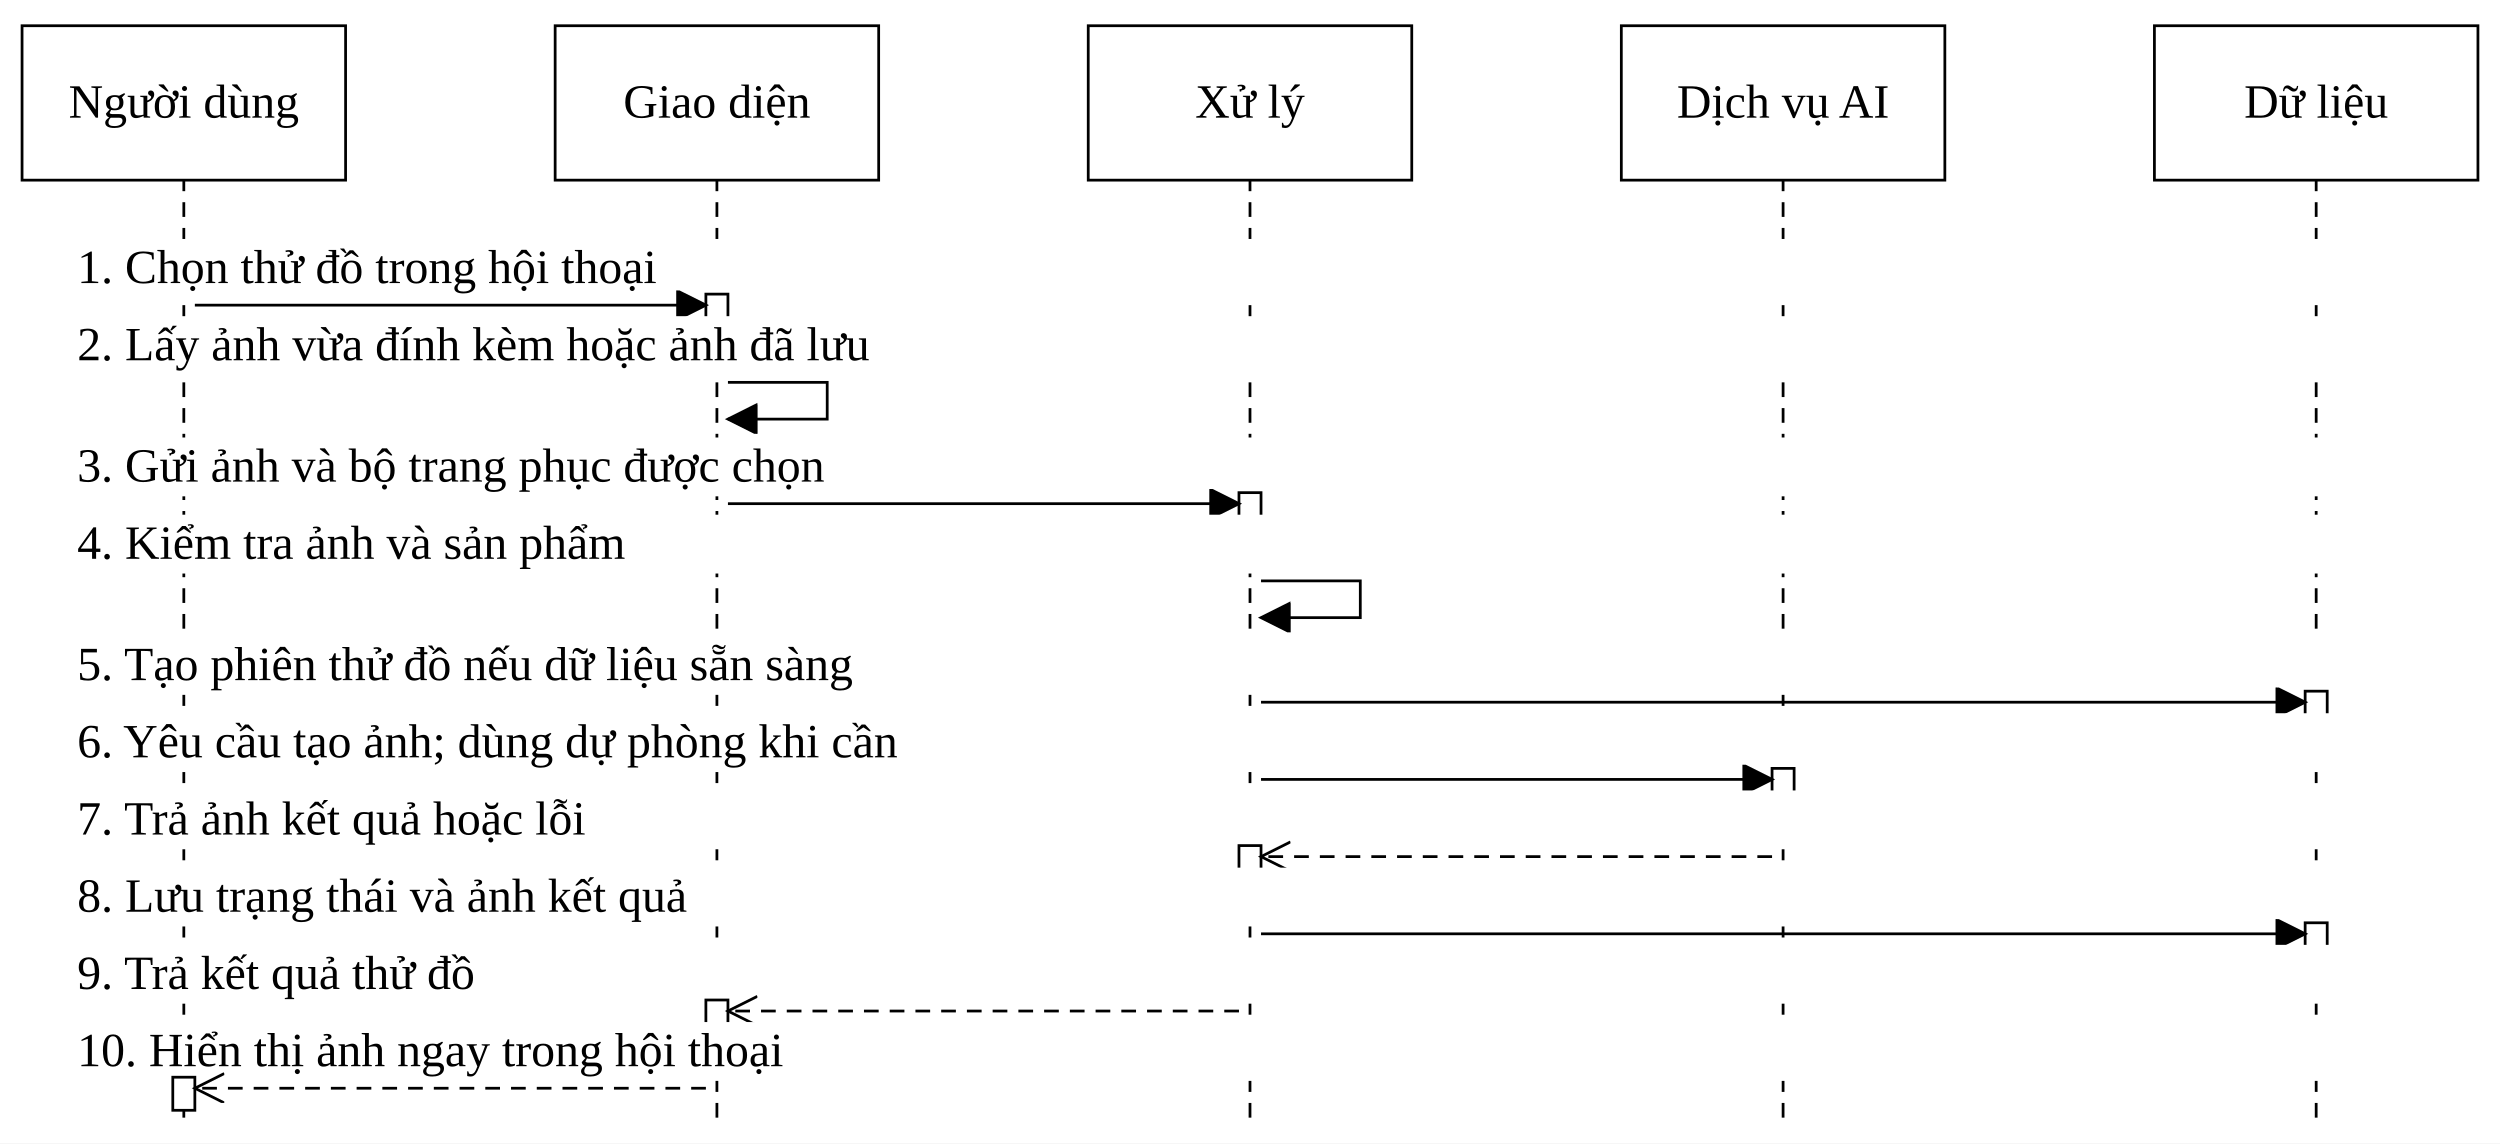
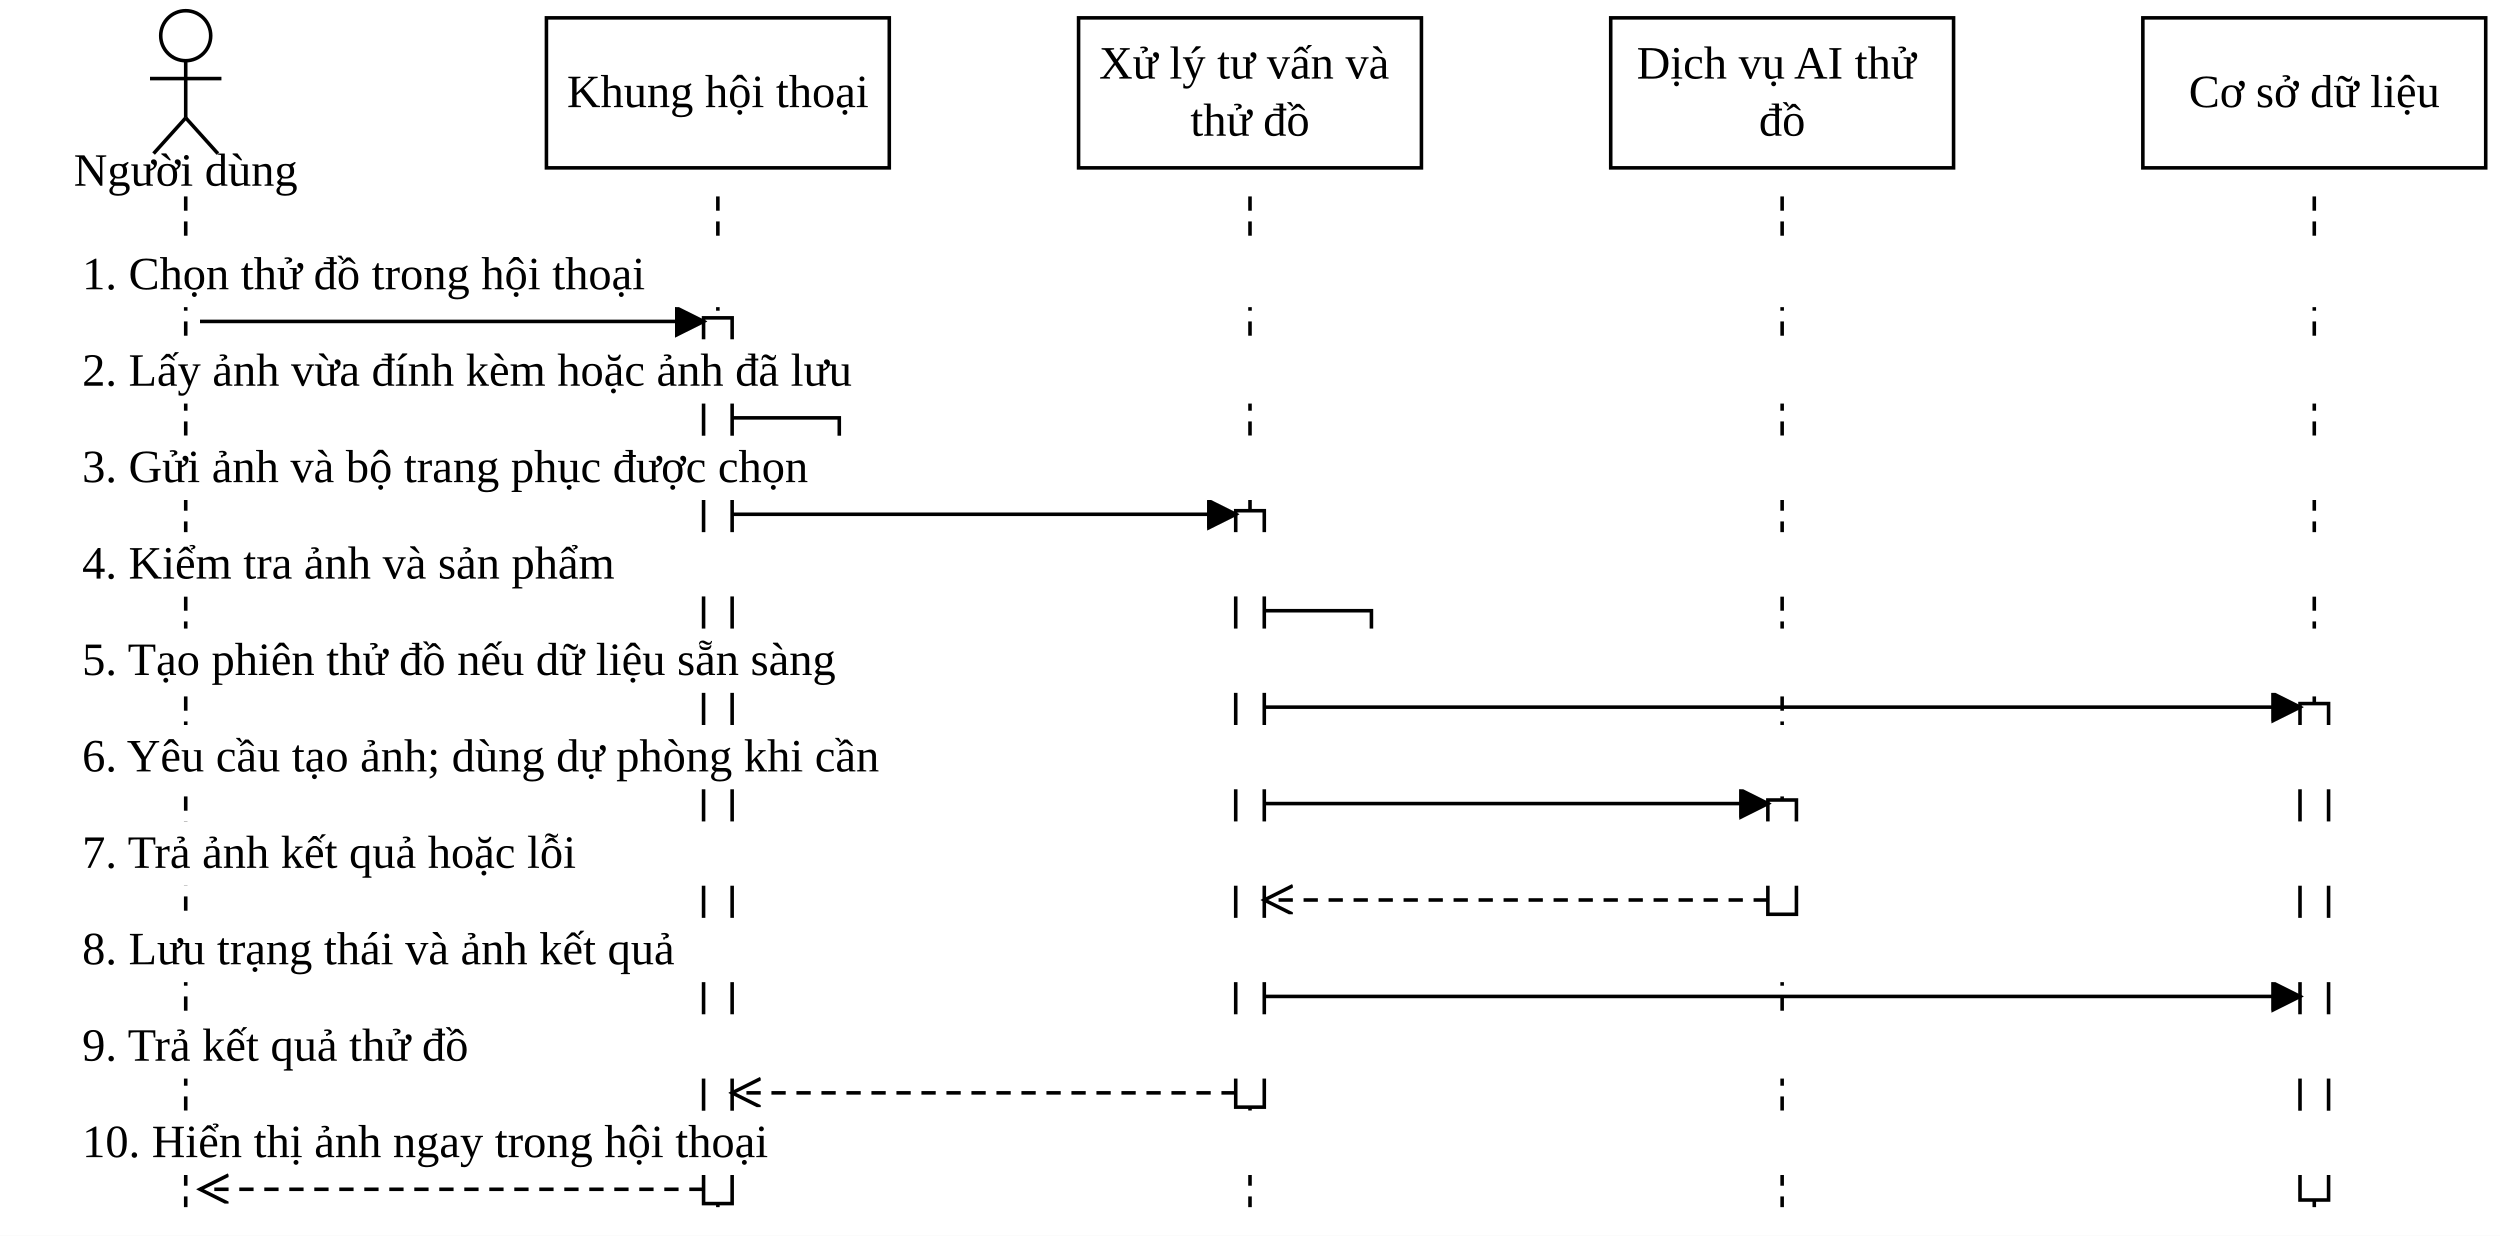
- <svg xmlns="http://www.w3.org/2000/svg" width="680" height="311" viewBox="0 0 680 311">
+ <svg xmlns="http://www.w3.org/2000/svg" width="700" height="346" viewBox="0 0 700 346">
  <rect width="100%" height="100%" fill="white" />
  <defs>
    <marker id="filled" viewBox="0 0 9 9" refX="8" refY="4" markerWidth="9" markerHeight="9" orient="auto" markerUnits="userSpaceOnUse">
-       <path d="M 0 0 L 8 4 L 0 8 Z" fill="black" stroke="black" stroke-width=".75" />
+       <path d="M 0 0 L 8 4 L 0 8 Z" fill="black" stroke="black" stroke-width="1.0" />
    </marker>
    <marker id="open" viewBox="0 0 9 9" refX="8" refY="4" markerWidth="9" markerHeight="9" orient="auto" markerUnits="userSpaceOnUse">
-       <path d="M 0 0 L 8 4 L 0 8" fill="none" stroke="black" stroke-width=".75" />
+       <path d="M 0 0 L 8 4 L 0 8" fill="none" stroke="black" stroke-width="1.0" />
    </marker>
    <marker id="triangle" viewBox="0 0 9 9" refX="8" refY="4" markerWidth="9" markerHeight="9" orient="auto" markerUnits="userSpaceOnUse">
-       <path d="M 0 0 L 8 4 L 0 8 Z" fill="white" stroke="black" stroke-width=".75" />
+       <path d="M 0 0 L 8 4 L 0 8 Z" fill="white" stroke="black" stroke-width="1.0" />
    </marker>
  </defs>
-   <polyline stroke="black" stroke-width=".75" fill="none" stroke-dasharray="4 3" points="50.0,48 50.0,305" />
-   <polyline stroke="black" stroke-width=".75" fill="none" stroke-dasharray="4 3" points="195.0,48 195.0,305" />
-   <polyline stroke="black" stroke-width=".75" fill="none" stroke-dasharray="4 3" points="340.0,48 340.0,305" />
-   <polyline stroke="black" stroke-width=".75" fill="none" stroke-dasharray="4 3" points="485.0,48 485.0,305" />
-   <polyline stroke="black" stroke-width=".75" fill="none" stroke-dasharray="4 3" points="630.0,48 630.0,305" />
-   <rect x="16" y="65" width="648" height="16" fill="white" />
-   <text x="21" y="77.0" text-anchor="start" font-family="Times New Roman" font-size="13" font-weight="normal" font-style="normal" fill="black">
-     <tspan x="21" dy="0">1. Chọn thử đồ trong hội thoại</tspan>
+   <polyline stroke="black" stroke-width="1.0" fill="none" stroke-dasharray="4 3" points="52.0,55 52.0,338" />
+   <polyline stroke="black" stroke-width="1.0" fill="none" stroke-dasharray="4 3" points="201.0,55 201.0,338" />
+   <polyline stroke="black" stroke-width="1.0" fill="none" stroke-dasharray="4 3" points="350.0,55 350.0,338" />
+   <polyline stroke="black" stroke-width="1.0" fill="none" stroke-dasharray="4 3" points="499.0,55 499.0,338" />
+   <polyline stroke="black" stroke-width="1.0" fill="none" stroke-dasharray="4 3" points="648.0,55 648.0,338" />
+   <rect stroke="black" stroke-width="1.0" fill="white" x="495.0" y="224" width="8" height="32" />
+   <rect stroke="black" stroke-width="1.0" fill="white" x="346.0" y="143" width="8" height="167" />
+   <rect stroke="black" stroke-width="1.0" fill="white" x="197.0" y="89" width="8" height="248" />
+   <rect stroke="black" stroke-width="1.0" fill="white" x="644.0" y="197" width="8" height="139" />
+   <rect x="18" y="68" width="664" height="18" fill="white" />
+   <text x="23" y="81.0" text-anchor="start" font-family="Times New Roman" font-size="13" font-weight="normal" font-style="normal" fill="black">
+     <tspan x="23" dy="0">1. Chọn thử đồ trong hội thoại</tspan>
  </text>
-   <rect stroke="black" stroke-width=".75" fill="white" x="192.0" y="80" width="6" height="9" />
-   <polyline stroke="black" stroke-width=".75" fill="none" points="53.0,83 192.0,83" marker-end="url(#filled)" />
-   <rect x="16" y="86" width="648" height="16" fill="white" />
-   <text x="21" y="98.0" text-anchor="start" font-family="Times New Roman" font-size="13" font-weight="normal" font-style="normal" fill="black">
-     <tspan x="21" dy="0">2. Lấy ảnh vừa đính kèm hoặc ảnh đã lưu</tspan>
+   <polyline stroke="black" stroke-width="1.0" fill="none" points="56.0,90 197.0,90" marker-end="url(#filled)" />
+   <rect x="18" y="95" width="664" height="18" fill="white" />
+   <text x="23" y="108.0" text-anchor="start" font-family="Times New Roman" font-size="13" font-weight="normal" font-style="normal" fill="black">
+     <tspan x="23" dy="0">2. Lấy ảnh vừa đính kèm hoặc ảnh đã lưu</tspan>
  </text>
-   <polyline stroke="black" stroke-width=".75" fill="none" points="198.0,104 225.0,104 225.0,114 198.0,114" marker-end="url(#filled)" />
-   <rect x="16" y="119" width="648" height="16" fill="white" />
-   <text x="21" y="131.0" text-anchor="start" font-family="Times New Roman" font-size="13" font-weight="normal" font-style="normal" fill="black">
-     <tspan x="21" dy="0">3. Gửi ảnh và bộ trang phục được chọn</tspan>
+   <polyline stroke="black" stroke-width="1.0" fill="none" points="205.0,117 235.0,117 235.0,129 206.0,129" marker-end="url(#filled)" />
+   <rect x="18" y="122" width="664" height="18" fill="white" />
+   <text x="23" y="135.0" text-anchor="start" font-family="Times New Roman" font-size="13" font-weight="normal" font-style="normal" fill="black">
+     <tspan x="23" dy="0">3. Gửi ảnh và bộ trang phục được chọn</tspan>
  </text>
-   <rect stroke="black" stroke-width=".75" fill="white" x="337.0" y="134" width="6" height="9" />
-   <polyline stroke="black" stroke-width=".75" fill="none" points="198.0,137 337.0,137" marker-end="url(#filled)" />
-   <rect x="16" y="140" width="648" height="16" fill="white" />
-   <text x="21" y="152.0" text-anchor="start" font-family="Times New Roman" font-size="13" font-weight="normal" font-style="normal" fill="black">
-     <tspan x="21" dy="0">4. Kiểm tra ảnh và sản phẩm</tspan>
+   <polyline stroke="black" stroke-width="1.0" fill="none" points="205.0,144 346.0,144" marker-end="url(#filled)" />
+   <rect x="18" y="149" width="664" height="18" fill="white" />
+   <text x="23" y="162.0" text-anchor="start" font-family="Times New Roman" font-size="13" font-weight="normal" font-style="normal" fill="black">
+     <tspan x="23" dy="0">4. Kiểm tra ảnh và sản phẩm</tspan>
  </text>
-   <polyline stroke="black" stroke-width=".75" fill="none" points="343.0,158 370.0,158 370.0,168 343.0,168" marker-end="url(#filled)" />
-   <rect x="16" y="173" width="648" height="16" fill="white" />
-   <text x="21" y="185.0" text-anchor="start" font-family="Times New Roman" font-size="13" font-weight="normal" font-style="normal" fill="black">
-     <tspan x="21" dy="0">5. Tạo phiên thử đồ nếu dữ liệu sẵn sàng</tspan>
+   <polyline stroke="black" stroke-width="1.0" fill="none" points="354.0,171 384.0,171 384.0,183 355.0,183" marker-end="url(#filled)" />
+   <rect x="18" y="176" width="664" height="18" fill="white" />
+   <text x="23" y="189.0" text-anchor="start" font-family="Times New Roman" font-size="13" font-weight="normal" font-style="normal" fill="black">
+     <tspan x="23" dy="0">5. Tạo phiên thử đồ nếu dữ liệu sẵn sàng</tspan>
  </text>
-   <rect stroke="black" stroke-width=".75" fill="white" x="627.0" y="188" width="6" height="9" />
-   <polyline stroke="black" stroke-width=".75" fill="none" points="343.0,191 627.0,191" marker-end="url(#filled)" />
-   <rect x="16" y="194" width="648" height="16" fill="white" />
-   <text x="21" y="206.0" text-anchor="start" font-family="Times New Roman" font-size="13" font-weight="normal" font-style="normal" fill="black">
-     <tspan x="21" dy="0">6. Yêu cầu tạo ảnh; dùng dự phòng khi cần</tspan>
+   <polyline stroke="black" stroke-width="1.0" fill="none" points="354.0,198 644.0,198" marker-end="url(#filled)" />
+   <rect x="18" y="203" width="664" height="18" fill="white" />
+   <text x="23" y="216.0" text-anchor="start" font-family="Times New Roman" font-size="13" font-weight="normal" font-style="normal" fill="black">
+     <tspan x="23" dy="0">6. Yêu cầu tạo ảnh; dùng dự phòng khi cần</tspan>
  </text>
-   <rect stroke="black" stroke-width=".75" fill="white" x="482.0" y="209" width="6" height="9" />
-   <polyline stroke="black" stroke-width=".75" fill="none" points="343.0,212 482.0,212" marker-end="url(#filled)" />
-   <rect x="16" y="215" width="648" height="16" fill="white" />
-   <text x="21" y="227.0" text-anchor="start" font-family="Times New Roman" font-size="13" font-weight="normal" font-style="normal" fill="black">
-     <tspan x="21" dy="0">7. Trả ảnh kết quả hoặc lỗi</tspan>
+   <polyline stroke="black" stroke-width="1.0" fill="none" points="354.0,225 495.0,225" marker-end="url(#filled)" />
+   <rect x="18" y="230" width="664" height="18" fill="white" />
+   <text x="23" y="243.0" text-anchor="start" font-family="Times New Roman" font-size="13" font-weight="normal" font-style="normal" fill="black">
+     <tspan x="23" dy="0">7. Trả ảnh kết quả hoặc lỗi</tspan>
  </text>
-   <rect stroke="black" stroke-width=".75" fill="white" x="337.0" y="230" width="6" height="9" />
-   <polyline stroke="black" stroke-width=".75" fill="none" stroke-dasharray="4 3" points="482.0,233 343.0,233" marker-end="url(#open)" />
-   <rect x="16" y="236" width="648" height="16" fill="white" />
-   <text x="21" y="248.0" text-anchor="start" font-family="Times New Roman" font-size="13" font-weight="normal" font-style="normal" fill="black">
-     <tspan x="21" dy="0">8. Lưu trạng thái và ảnh kết quả</tspan>
+   <polyline stroke="black" stroke-width="1.0" fill="none" stroke-dasharray="4 3" points="495.0,252 354.0,252" marker-end="url(#open)" />
+   <rect x="18" y="257" width="664" height="18" fill="white" />
+   <text x="23" y="270.0" text-anchor="start" font-family="Times New Roman" font-size="13" font-weight="normal" font-style="normal" fill="black">
+     <tspan x="23" dy="0">8. Lưu trạng thái và ảnh kết quả</tspan>
  </text>
-   <rect stroke="black" stroke-width=".75" fill="white" x="627.0" y="251" width="6" height="9" />
-   <polyline stroke="black" stroke-width=".75" fill="none" points="343.0,254 627.0,254" marker-end="url(#filled)" />
-   <rect x="16" y="257" width="648" height="16" fill="white" />
-   <text x="21" y="269.0" text-anchor="start" font-family="Times New Roman" font-size="13" font-weight="normal" font-style="normal" fill="black">
-     <tspan x="21" dy="0">9. Trả kết quả thử đồ</tspan>
+   <polyline stroke="black" stroke-width="1.0" fill="none" points="354.0,279 644.0,279" marker-end="url(#filled)" />
+   <rect x="18" y="284" width="664" height="18" fill="white" />
+   <text x="23" y="297.0" text-anchor="start" font-family="Times New Roman" font-size="13" font-weight="normal" font-style="normal" fill="black">
+     <tspan x="23" dy="0">9. Trả kết quả thử đồ</tspan>
  </text>
-   <rect stroke="black" stroke-width=".75" fill="white" x="192.0" y="272" width="6" height="9" />
-   <polyline stroke="black" stroke-width=".75" fill="none" stroke-dasharray="4 3" points="337.0,275 198.0,275" marker-end="url(#open)" />
-   <rect x="16" y="278" width="648" height="16" fill="white" />
-   <text x="21" y="290.0" text-anchor="start" font-family="Times New Roman" font-size="13" font-weight="normal" font-style="normal" fill="black">
-     <tspan x="21" dy="0">10. Hiển thị ảnh ngay trong hội thoại</tspan>
+   <polyline stroke="black" stroke-width="1.0" fill="none" stroke-dasharray="4 3" points="346.0,306 205.0,306" marker-end="url(#open)" />
+   <rect x="18" y="311" width="664" height="18" fill="white" />
+   <text x="23" y="324.0" text-anchor="start" font-family="Times New Roman" font-size="13" font-weight="normal" font-style="normal" fill="black">
+     <tspan x="23" dy="0">10. Hiển thị ảnh ngay trong hội thoại</tspan>
  </text>
-   <rect stroke="black" stroke-width=".75" fill="white" x="47.0" y="293" width="6" height="9" />
-   <polyline stroke="black" stroke-width=".75" fill="none" stroke-dasharray="4 3" points="192.0,296 53.0,296" marker-end="url(#open)" />
-   <rect stroke="black" stroke-width=".75" fill="white" x="6.0" y="7" width="88" height="42" />
-   <text x="50.0" y="32.0" text-anchor="middle" font-family="Times New Roman" font-size="13" font-weight="normal" font-style="normal" fill="black">
-     <tspan x="50.0" dy="0">Người dùng</tspan>
+   <polyline stroke="black" stroke-width="1.0" fill="none" stroke-dasharray="4 3" points="197.0,333 56.0,333" marker-end="url(#open)" />
+   <ellipse stroke="black" stroke-width="1.0" fill="white" cx="52.0" cy="10.0" rx="7.0" ry="7.0" />
+   <polyline stroke="black" stroke-width="1.0" fill="none" points="52.0,17 52.0,33" />
+   <polyline stroke="black" stroke-width="1.0" fill="none" points="42.0,22 62.0,22" />
+   <polyline stroke="black" stroke-width="1.0" fill="none" points="52.0,33 43.0,43" />
+   <polyline stroke="black" stroke-width="1.0" fill="none" points="52.0,33 61.0,43" />
+   <text x="52.0" y="52.0" text-anchor="middle" font-family="Times New Roman" font-size="13" font-weight="normal" font-style="normal" fill="black">
+     <tspan x="52.0" dy="0">Người dùng</tspan>
  </text>
-   <rect stroke="black" stroke-width=".75" fill="white" x="151.0" y="7" width="88" height="42" />
-   <text x="195.0" y="32.0" text-anchor="middle" font-family="Times New Roman" font-size="13" font-weight="normal" font-style="normal" fill="black">
-     <tspan x="195.0" dy="0">Giao diện</tspan>
+   <rect stroke="black" stroke-width="1.0" fill="white" x="153.0" y="5" width="96" height="42" />
+   <text x="201.0" y="30.0" text-anchor="middle" font-family="Times New Roman" font-size="13" font-weight="normal" font-style="normal" fill="black">
+     <tspan x="201.0" dy="0">Khung hội thoại</tspan>
  </text>
-   <rect stroke="black" stroke-width=".75" fill="white" x="296.0" y="7" width="88" height="42" />
-   <text x="340.0" y="32.0" text-anchor="middle" font-family="Times New Roman" font-size="13" font-weight="normal" font-style="normal" fill="black">
-     <tspan x="340.0" dy="0">Xử lý</tspan>
+   <rect stroke="black" stroke-width="1.0" fill="white" x="302.0" y="5" width="96" height="42" />
+   <text x="350.0" y="22.0" text-anchor="middle" font-family="Times New Roman" font-size="13" font-weight="normal" font-style="normal" fill="black">
+     <tspan x="350.0" dy="0">Xử lý tư vấn và</tspan>
+     <tspan x="350.0" dy="16">thử đồ</tspan>
  </text>
-   <rect stroke="black" stroke-width=".75" fill="white" x="441.0" y="7" width="88" height="42" />
-   <text x="485.0" y="32.0" text-anchor="middle" font-family="Times New Roman" font-size="13" font-weight="normal" font-style="normal" fill="black">
-     <tspan x="485.0" dy="0">Dịch vụ AI</tspan>
+   <rect stroke="black" stroke-width="1.0" fill="white" x="451.0" y="5" width="96" height="42" />
+   <text x="499.0" y="22.0" text-anchor="middle" font-family="Times New Roman" font-size="13" font-weight="normal" font-style="normal" fill="black">
+     <tspan x="499.0" dy="0">Dịch vụ AI thử</tspan>
+     <tspan x="499.0" dy="16">đồ</tspan>
  </text>
-   <rect stroke="black" stroke-width=".75" fill="white" x="586.0" y="7" width="88" height="42" />
-   <text x="630.0" y="32.0" text-anchor="middle" font-family="Times New Roman" font-size="13" font-weight="normal" font-style="normal" fill="black">
-     <tspan x="630.0" dy="0">Dữ liệu</tspan>
+   <rect stroke="black" stroke-width="1.0" fill="white" x="600.0" y="5" width="96" height="42" />
+   <text x="648.0" y="30.0" text-anchor="middle" font-family="Times New Roman" font-size="13" font-weight="normal" font-style="normal" fill="black">
+     <tspan x="648.0" dy="0">Cơ sở dữ liệu</tspan>
  </text>
</svg>
